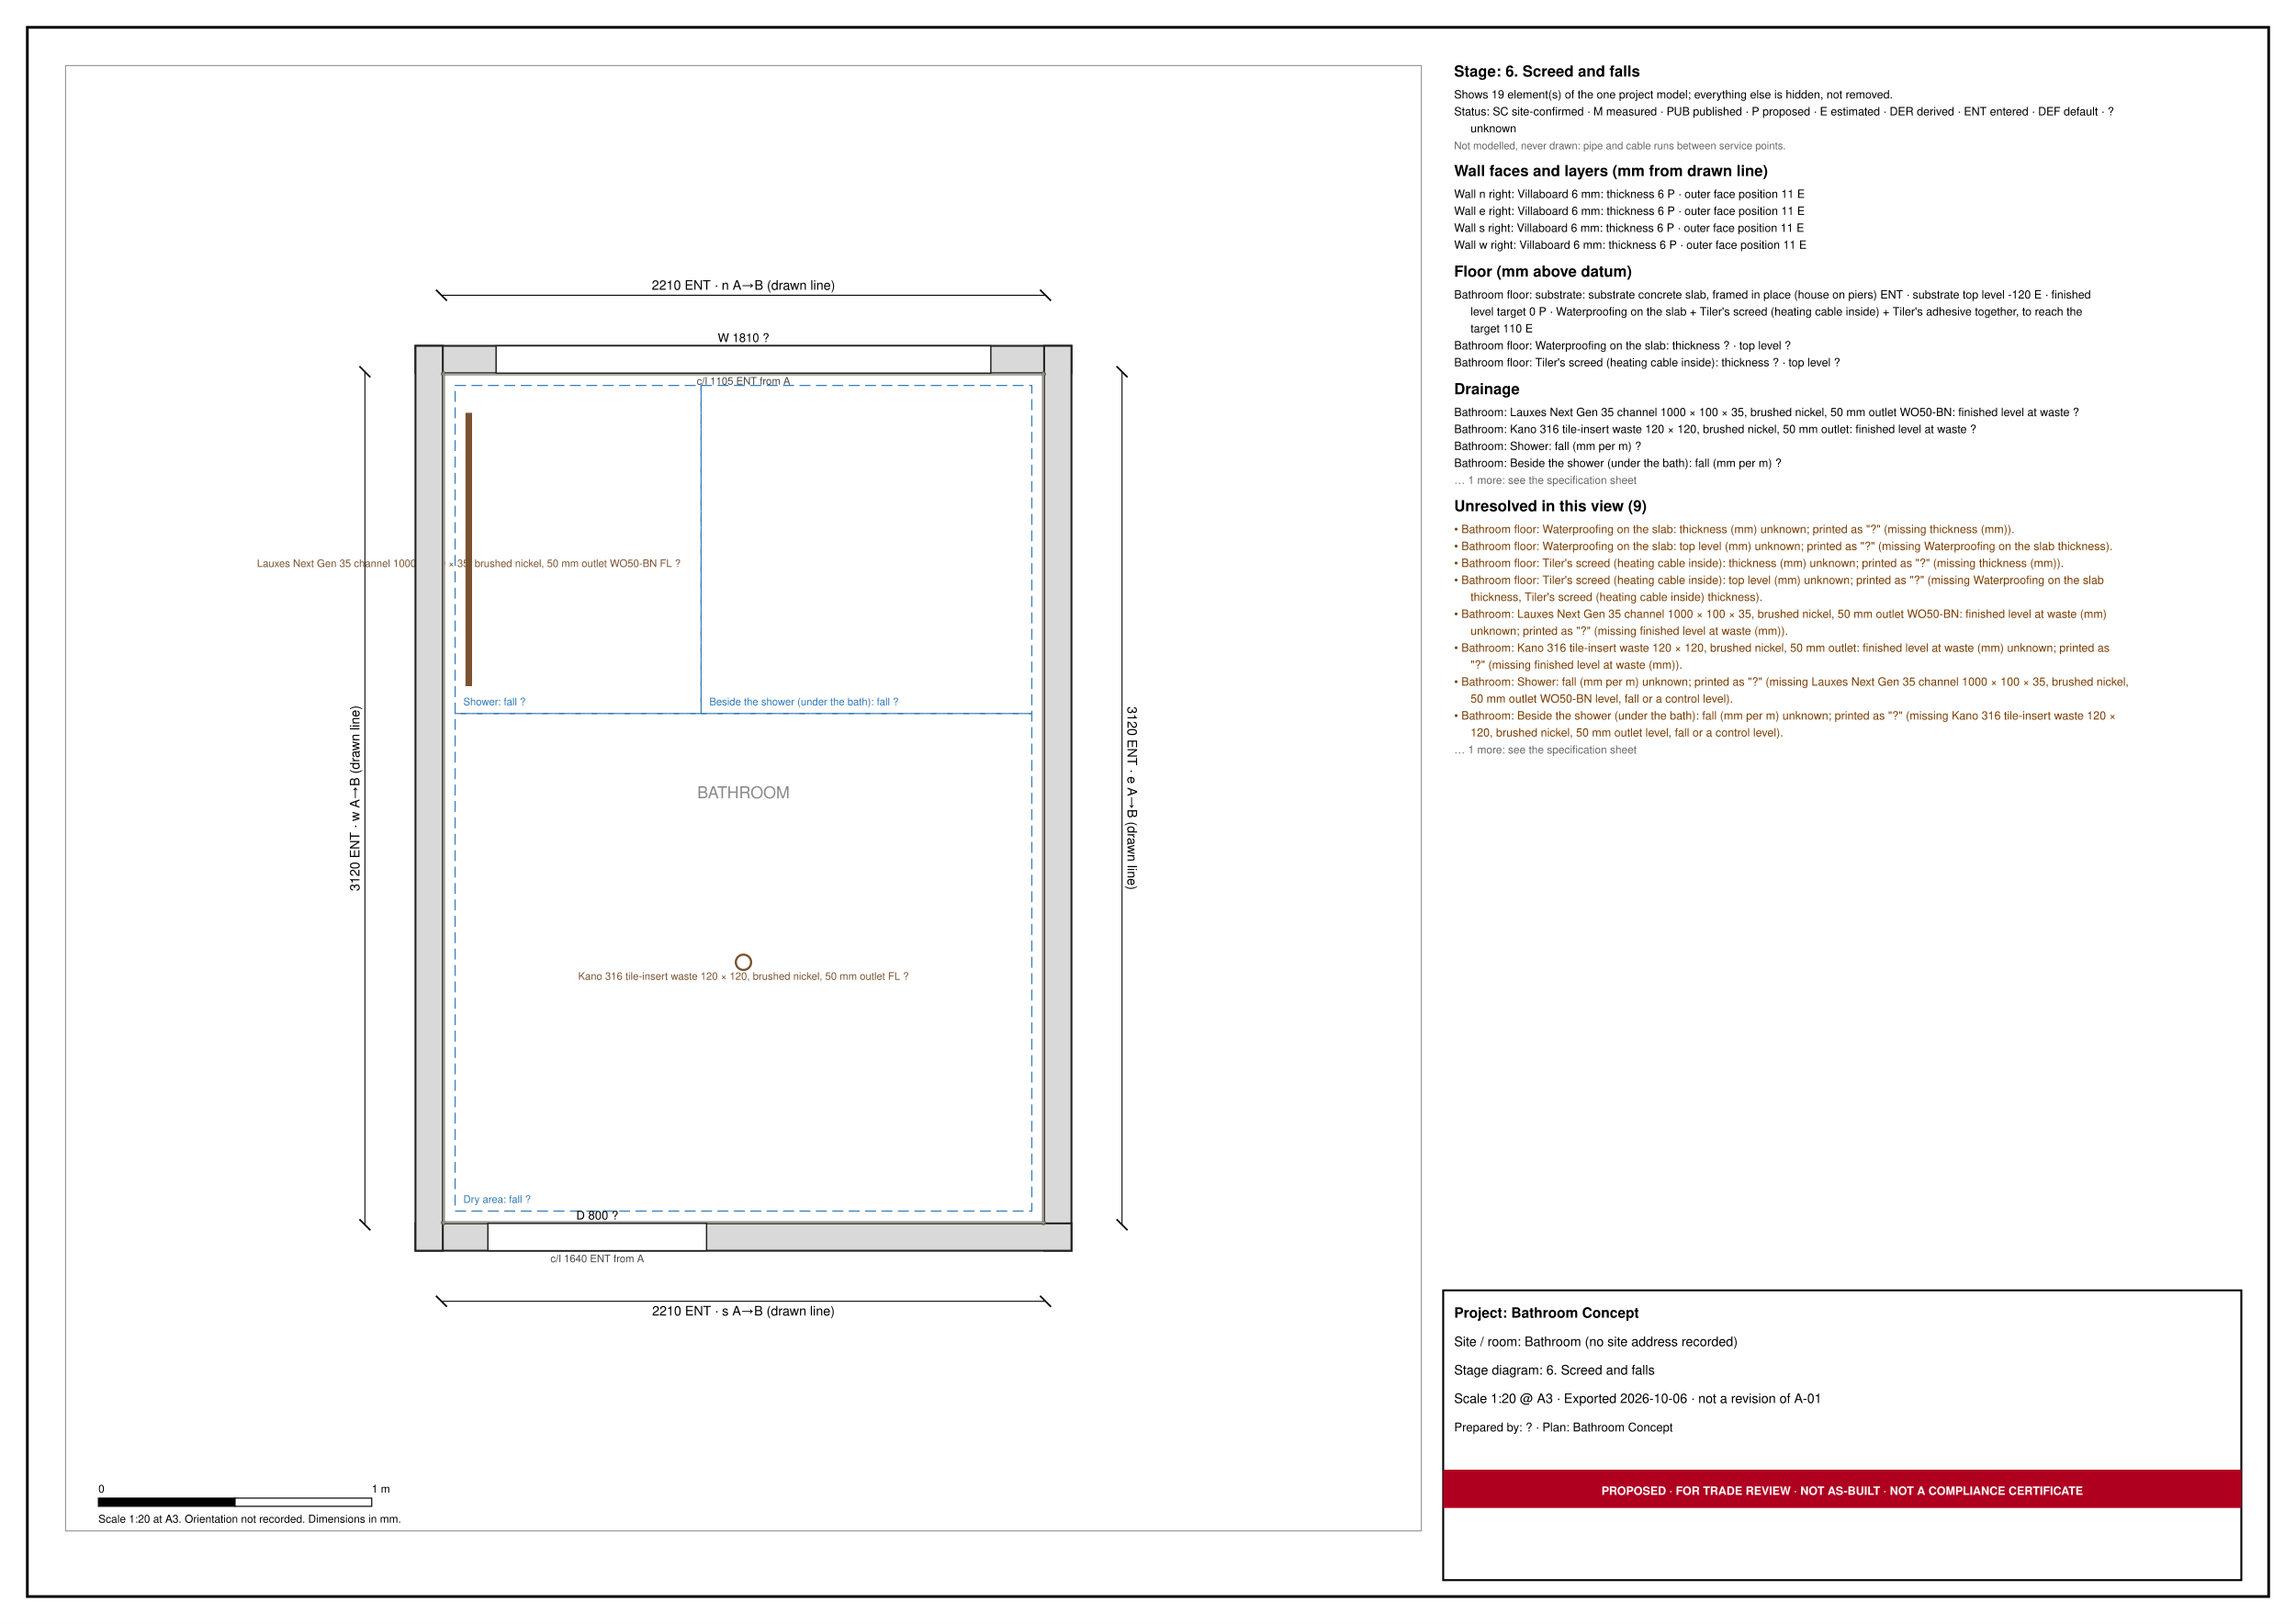
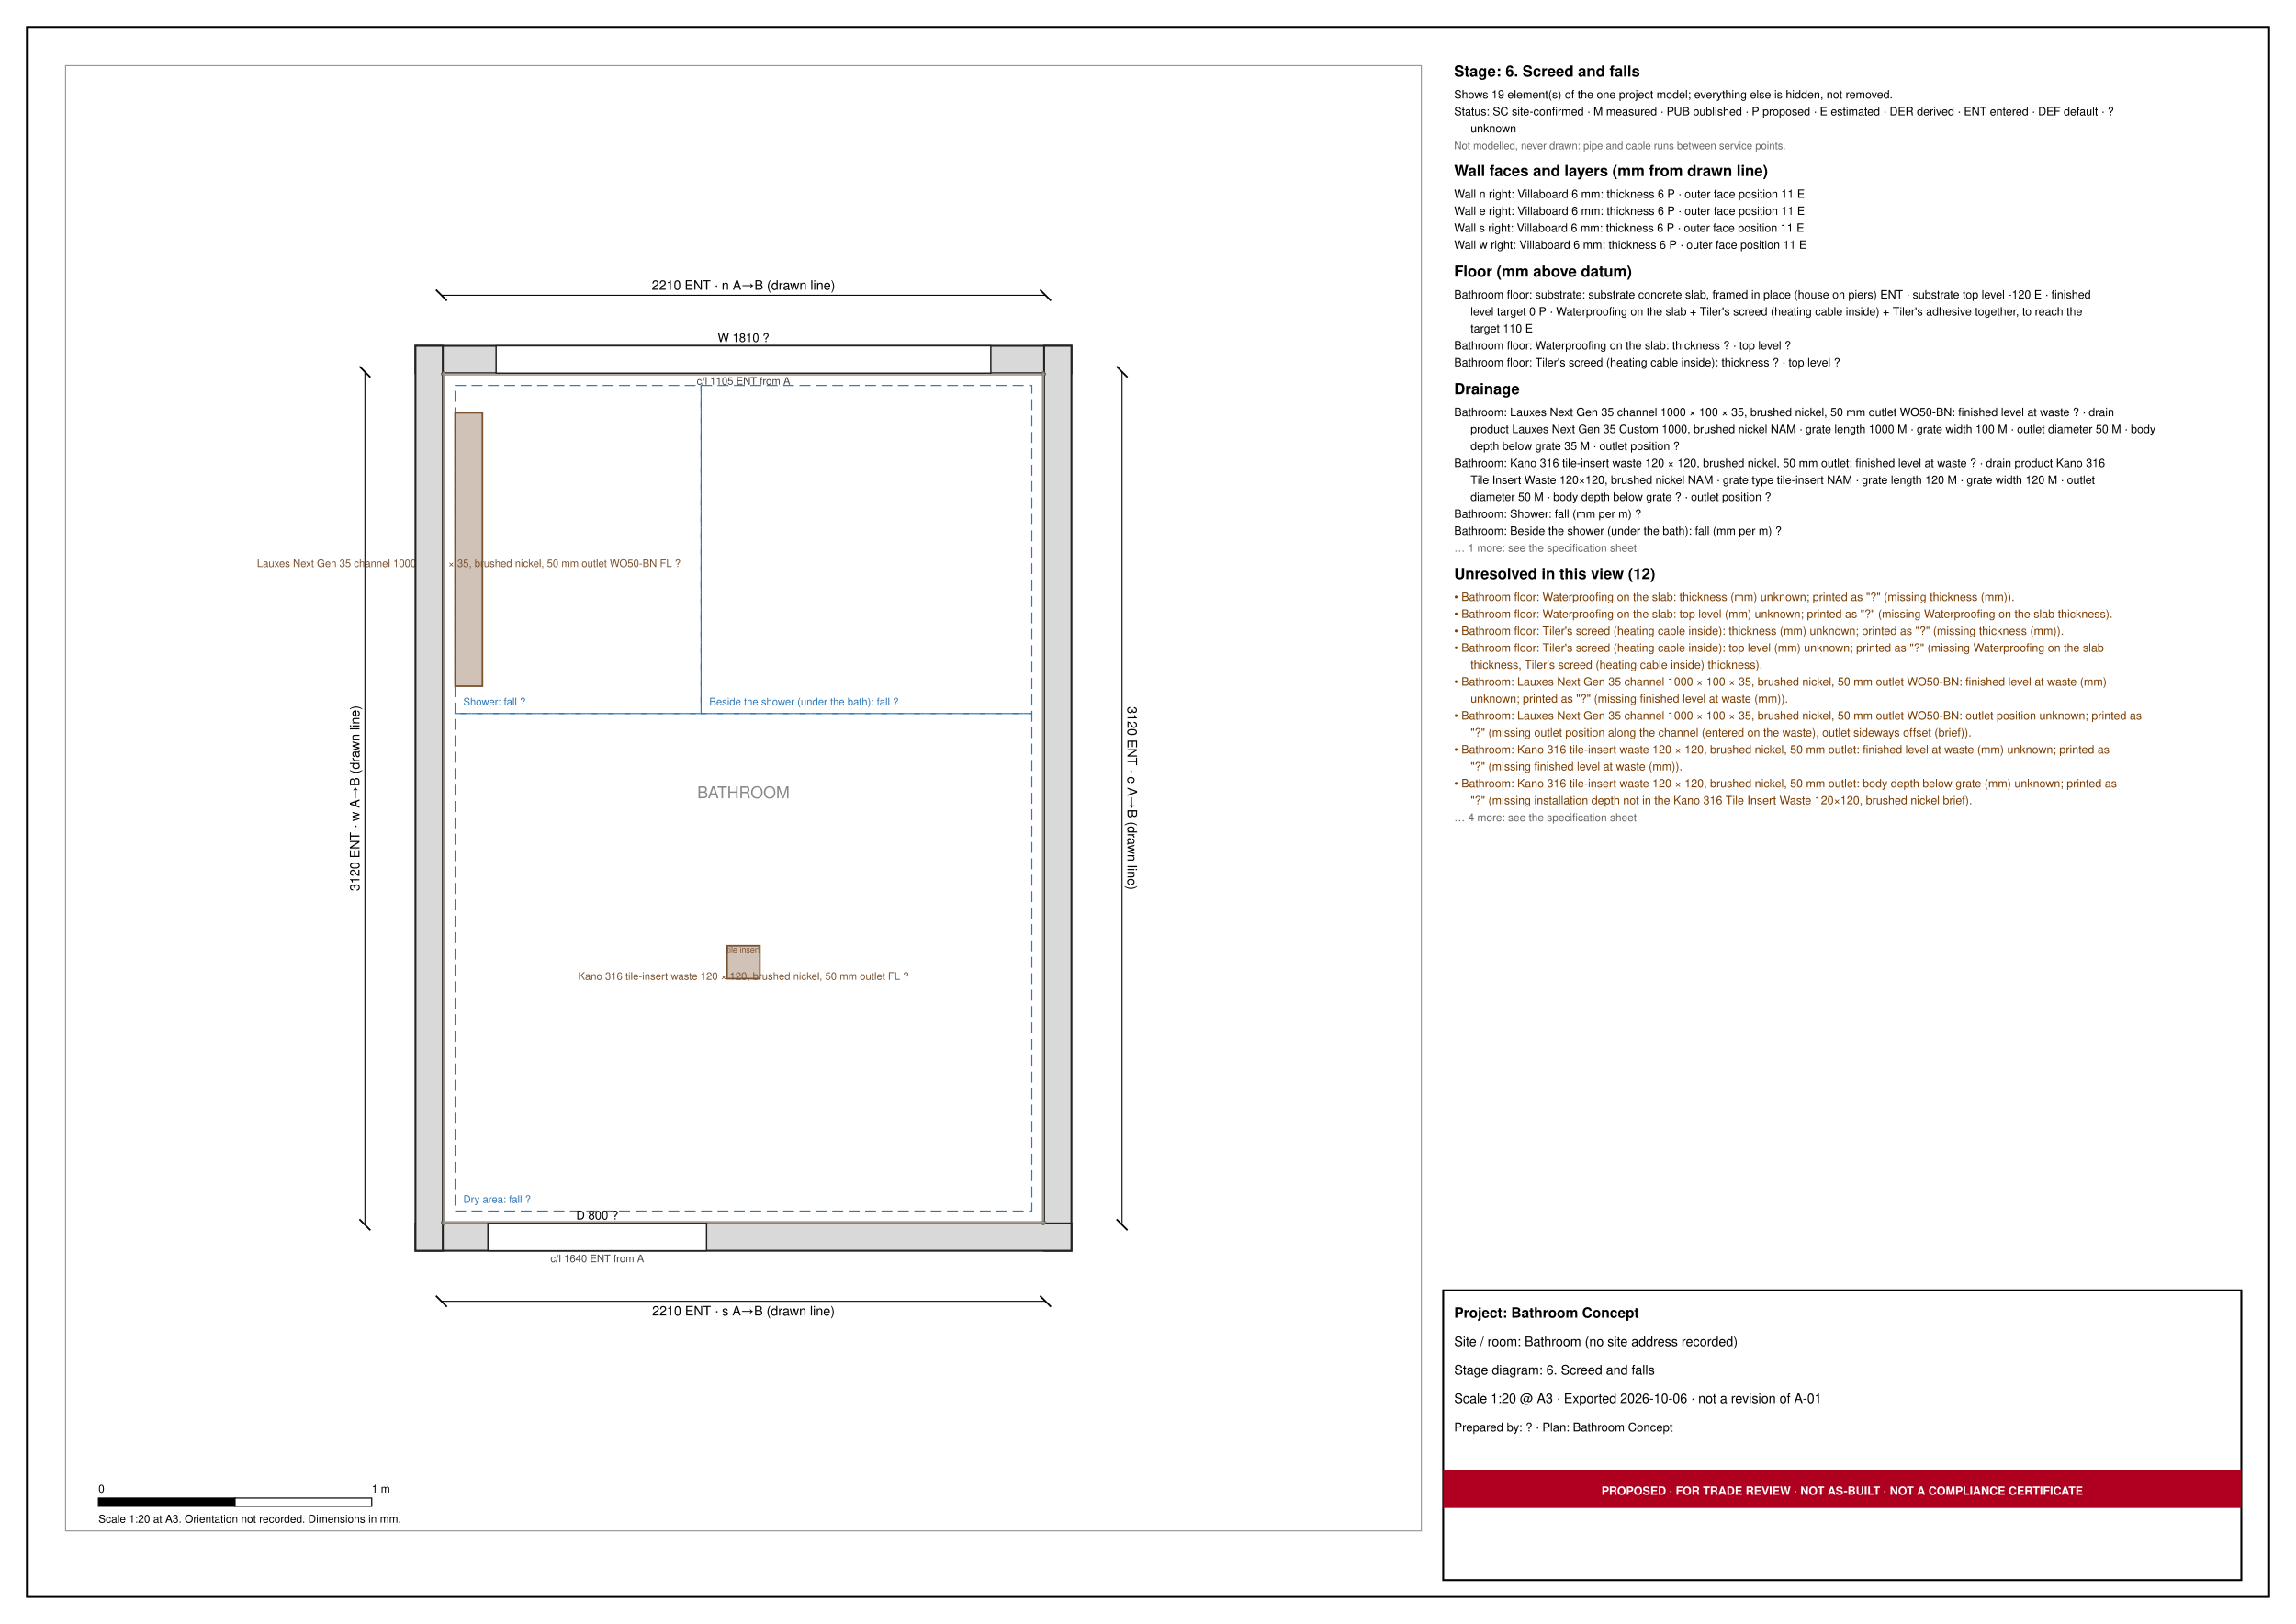
<svg xmlns="http://www.w3.org/2000/svg" width="420mm" height="297mm" viewBox="0 0 420 297" font-family="Helvetica, Arial, sans-serif" data-sheet="stage-view" data-scale="20">
  <rect width="420" height="297" fill="#fff" />
  <rect x="5" y="5" width="410" height="287" fill="none" stroke="#000" stroke-width="0.5" />
  <rect x="12" y="12" width="248" height="268" fill="none" stroke="#999" stroke-width="0.2" />
  <text x="136" y="146" font-size="3" text-anchor="middle" fill="#888" data-element="room:bathroom">BATHROOM</text>
  <rect x="83.25" y="70.5" width="45" height="60" fill="none" stroke="#2f78b7" stroke-width="0.2" stroke-dasharray="2 1" data-element="room:bathroom:plane:shower" />
  <text x="84.75" y="129" font-size="1.9" fill="#2f78b7">Shower: fall ?</text>
  <rect x="128.25" y="70.5" width="60.5" height="60" fill="none" stroke="#2f78b7" stroke-width="0.2" stroke-dasharray="2 1" data-element="room:bathroom:plane:bath_side" />
  <text x="129.75" y="129" font-size="1.9" fill="#2f78b7">Beside the shower (under the bath): fall ?</text>
  <rect x="83.25" y="130.5" width="105.5" height="91" fill="none" stroke="#2f78b7" stroke-width="0.2" stroke-dasharray="2 1" data-element="room:bathroom:plane:dry" />
  <text x="84.75" y="220" font-size="1.9" fill="#2f78b7">Dry area: fall ?</text>
-   <line x1="85.75" y1="75.5" x2="85.75" y2="125.5" stroke="#7a5230" stroke-width="1.2" data-element="room:bathroom:waste:linear_drain" />
+   <polygon points="88.25,75.5 88.25,125.5 83.25,125.5 83.25,75.5" fill="#7a5230" fill-opacity="0.35" stroke="#7a5230" stroke-width="0.3" data-grate="1" data-element="room:bathroom:waste:linear_drain" />
  <text x="85.75" y="103.7" font-size="1.9" text-anchor="middle" fill="#7a5230">Lauxes Next Gen 35 channel 1000 × 100 × 35, brushed nickel, 50 mm outlet WO50-BN FL ?</text>
-   <circle cx="136" cy="176" r="1.4" fill="none" stroke="#7a5230" stroke-width="0.4" data-element="room:bathroom:waste:square_waste" />
+   <polygon points="133,173 139,173 139,179 133,179" fill="#7a5230" fill-opacity="0.35" stroke="#7a5230" stroke-width="0.3" data-grate="1" data-element="room:bathroom:waste:square_waste" />
+   <text x="136" y="174.2" font-size="1.5" text-anchor="middle" fill="#7a5230">tile insert</text>
  <text x="136" y="179.2" font-size="1.9" text-anchor="middle" fill="#7a5230">Kano 316 tile-insert waste 120 × 120, brushed nickel, 50 mm outlet FL ?</text>
  <polygon points="196,68.25 76,68.25 76,63.25 196,63.25" fill="#d9d9d9" stroke="#222" stroke-width="0.35" data-element="wall:wall_n" />
  <polygon points="191,228.75 191,63.25 196,63.25 196,228.75" fill="#d9d9d9" stroke="#222" stroke-width="0.35" data-element="wall:wall_e" />
  <polygon points="76,223.75 196,223.75 196,228.75 76,228.75" fill="#d9d9d9" stroke="#222" stroke-width="0.35" data-element="wall:wall_s" />
  <polygon points="81,63.25 81,228.75 76,228.75 76,63.25" fill="#d9d9d9" stroke="#222" stroke-width="0.35" data-element="wall:wall_w" />
  <polygon points="80.75,68.25 191.25,68.25 191.25,68.55 80.75,68.55" fill="#f3e3c3" stroke="#555" stroke-width="0.15" data-element="wall:wall_n:right:wall_n_board" />
  <polygon points="191,68 191,224 190.7,224 190.7,68" fill="#f3e3c3" stroke="#555" stroke-width="0.15" data-element="wall:wall_e:right:wall_e_board" />
  <polygon points="191.25,223.75 80.75,223.75 80.75,223.45 191.25,223.45" fill="#f3e3c3" stroke="#555" stroke-width="0.15" data-element="wall:wall_s:right:wall_s_board" />
  <polygon points="81,224 81,68 81.3,68 81.3,224" fill="#f3e3c3" stroke="#555" stroke-width="0.15" data-element="wall:wall_w:right:wall_w_board" />
  <polygon points="90.75,63.25 181.25,63.25 181.25,68.25 90.75,68.25" fill="#fff" stroke="#222" stroke-width="0.25" data-element="opening:window_n" />
  <text x="136" y="62.55" font-size="2.2" text-anchor="middle">W 1810 ?</text>
  <text x="136" y="70.35" font-size="1.9" text-anchor="middle" fill="#444">c/l 1105 ENT from A</text>
  <polygon points="129.25,228.75 89.25,228.75 89.25,223.75 129.25,223.75" fill="#fff" stroke="#222" stroke-width="0.25" data-element="opening:door_s" />
  <text x="109.25" y="223.05" font-size="2.2" text-anchor="middle">D 800 ?</text>
  <text x="109.25" y="230.85" font-size="1.9" text-anchor="middle" fill="#444">c/l 1640 ENT from A</text>
  <line x1="80.75" y1="54" x2="191.25" y2="54" stroke="#000" stroke-width="0.18" />
  <line x1="79.75" y1="53" x2="81.75" y2="55" stroke="#000" stroke-width="0.3" />
  <line x1="190.25" y1="53" x2="192.25" y2="55" stroke="#000" stroke-width="0.3" />
  <text x="136" y="52.2" font-size="2.4" text-anchor="middle" dominant-baseline="middle" transform="rotate(0 136 52.2)" data-dim="wall_n">2210 ENT · n A→B (drawn line)</text>
  <line x1="205.25" y1="68" x2="205.25" y2="224" stroke="#000" stroke-width="0.18" />
  <line x1="204.25" y1="67" x2="206.25" y2="69" stroke="#000" stroke-width="0.3" />
  <line x1="204.25" y1="223" x2="206.25" y2="225" stroke="#000" stroke-width="0.3" />
  <text x="207.05" y="146" font-size="2.4" text-anchor="middle" dominant-baseline="middle" transform="rotate(90 207.05 146)" data-dim="wall_e">3120 ENT · e A→B (drawn line)</text>
  <line x1="191.25" y1="238" x2="80.75" y2="238" stroke="#000" stroke-width="0.18" />
  <line x1="190.25" y1="237" x2="192.25" y2="239" stroke="#000" stroke-width="0.3" />
  <line x1="79.75" y1="237" x2="81.75" y2="239" stroke="#000" stroke-width="0.3" />
  <text x="136" y="239.8" font-size="2.4" text-anchor="middle" dominant-baseline="middle" transform="rotate(360 136 239.8)" data-dim="wall_s">2210 ENT · s A→B (drawn line)</text>
  <line x1="66.75" y1="224" x2="66.75" y2="68" stroke="#000" stroke-width="0.18" />
  <line x1="65.75" y1="223" x2="67.75" y2="225" stroke="#000" stroke-width="0.3" />
  <line x1="65.75" y1="67" x2="67.75" y2="69" stroke="#000" stroke-width="0.3" />
  <text x="64.95" y="146" font-size="2.4" text-anchor="middle" dominant-baseline="middle" transform="rotate(-90 64.95 146)" data-dim="wall_w">3120 ENT · w A→B (drawn line)</text>
  <rect x="18" y="274" width="25" height="1.5" fill="#000" stroke="#000" stroke-width="0.2" />
  <rect x="43" y="274" width="25" height="1.5" fill="#fff" stroke="#000" stroke-width="0.2" />
  <text x="18" y="273" font-size="2">0</text>
  <text x="68" y="273" font-size="2">1 m</text>
  <text x="18" y="278.5" font-size="2">Scale 1:20 at A3. Orientation not recorded. Dimensions in mm.</text>
  <text x="266" y="14" font-size="2.8" font-weight="bold">Stage: 6. Screed and falls</text>
  <text x="266" y="18" font-size="2.1">Shows 19 element(s) of the one project model; everything else is hidden, not removed.</text>
  <text x="266" y="21.1" font-size="2.1">Status: SC site-confirmed · M measured · PUB published · P proposed · E estimated · DER derived · ENT entered · DEF default · ?</text>
  <text x="269" y="24.2" font-size="2.1">unknown</text>
  <text x="266" y="27.3" font-size="1.9" fill="#666">Not modelled, never drawn: pipe and cable runs between service points.</text>
  <text x="266" y="32.2" font-size="2.8" font-weight="bold">Wall faces and layers (mm from drawn line)</text>
  <text x="266" y="36.2" font-size="2.1" data-element="wall:wall_n:right:wall_n_board">Wall n right: Villaboard 6 mm: thickness 6 P · outer face position 11 E</text>
  <text x="266" y="39.3" font-size="2.1" data-element="wall:wall_e:right:wall_e_board">Wall e right: Villaboard 6 mm: thickness 6 P · outer face position 11 E</text>
  <text x="266" y="42.4" font-size="2.1" data-element="wall:wall_s:right:wall_s_board">Wall s right: Villaboard 6 mm: thickness 6 P · outer face position 11 E</text>
  <text x="266" y="45.5" font-size="2.1" data-element="wall:wall_w:right:wall_w_board">Wall w right: Villaboard 6 mm: thickness 6 P · outer face position 11 E</text>
  <text x="266" y="50.6" font-size="2.8" font-weight="bold">Floor (mm above datum)</text>
  <text x="266" y="54.6" font-size="2.1" data-element="room:bathroom:substrate">Bathroom floor: substrate: substrate concrete slab, framed in place (house on piers) ENT · substrate top level -120 E · finished</text>
  <text x="269" y="57.7" font-size="2.1" data-element="room:bathroom:substrate">level target 0 P · Waterproofing on the slab + Tiler's screed (heating cable inside) + Tiler's adhesive together, to reach the</text>
  <text x="269" y="60.8" font-size="2.1" data-element="room:bathroom:substrate">target 110 E</text>
  <text x="266" y="63.9" font-size="2.1" data-element="room:bathroom:floor:floor_membrane">Bathroom floor: Waterproofing on the slab: thickness ? · top level ?</text>
  <text x="266" y="67" font-size="2.1" data-element="room:bathroom:floor:floor_screed">Bathroom floor: Tiler's screed (heating cable inside): thickness ? · top level ?</text>
  <text x="266" y="72.1" font-size="2.8" font-weight="bold">Drainage</text>
-   <text x="266" y="76.1" font-size="2.1" data-element="room:bathroom:waste:linear_drain">Bathroom: Lauxes Next Gen 35 channel 1000 × 100 × 35, brushed nickel, 50 mm outlet WO50-BN: finished level at waste ?</text>
-   <text x="266" y="79.2" font-size="2.1" data-element="room:bathroom:waste:square_waste">Bathroom: Kano 316 tile-insert waste 120 × 120, brushed nickel, 50 mm outlet: finished level at waste ?</text>
-   <text x="266" y="82.3" font-size="2.1" data-element="room:bathroom:plane:shower">Bathroom: Shower: fall (mm per m) ?</text>
-   <text x="266" y="85.4" font-size="2.1" data-element="room:bathroom:plane:bath_side">Bathroom: Beside the shower (under the bath): fall (mm per m) ?</text>
-   <text x="266" y="88.5" font-size="2" fill="#666">… 1 more: see the specification sheet</text>
-   <text x="266" y="93.5" font-size="2.8" font-weight="bold">Unresolved in this view (9)</text>
-   <text x="266" y="97.5" font-size="2.1" fill="#7a3b00">• Bathroom floor: Waterproofing on the slab: thickness (mm) unknown; printed as "?" (missing thickness (mm)).</text>
-   <text x="266" y="100.6" font-size="2.1" fill="#7a3b00">• Bathroom floor: Waterproofing on the slab: top level (mm) unknown; printed as "?" (missing Waterproofing on the slab thickness).</text>
-   <text x="266" y="103.7" font-size="2.1" fill="#7a3b00">• Bathroom floor: Tiler's screed (heating cable inside): thickness (mm) unknown; printed as "?" (missing thickness (mm)).</text>
-   <text x="266" y="106.8" font-size="2.1" fill="#7a3b00">• Bathroom floor: Tiler's screed (heating cable inside): top level (mm) unknown; printed as "?" (missing Waterproofing on the slab</text>
-   <text x="269" y="109.9" font-size="2.1" fill="#7a3b00">thickness, Tiler's screed (heating cable inside) thickness).</text>
-   <text x="266" y="113" font-size="2.1" fill="#7a3b00">• Bathroom: Lauxes Next Gen 35 channel 1000 × 100 × 35, brushed nickel, 50 mm outlet WO50-BN: finished level at waste (mm)</text>
-   <text x="269" y="116.1" font-size="2.1" fill="#7a3b00">unknown; printed as "?" (missing finished level at waste (mm)).</text>
-   <text x="266" y="119.2" font-size="2.1" fill="#7a3b00">• Bathroom: Kano 316 tile-insert waste 120 × 120, brushed nickel, 50 mm outlet: finished level at waste (mm) unknown; printed as</text>
-   <text x="269" y="122.3" font-size="2.1" fill="#7a3b00">"?" (missing finished level at waste (mm)).</text>
-   <text x="266" y="125.4" font-size="2.1" fill="#7a3b00">• Bathroom: Shower: fall (mm per m) unknown; printed as "?" (missing Lauxes Next Gen 35 channel 1000 × 100 × 35, brushed nickel,</text>
-   <text x="269" y="128.5" font-size="2.1" fill="#7a3b00">50 mm outlet WO50-BN level, fall or a control level).</text>
-   <text x="266" y="131.6" font-size="2.1" fill="#7a3b00">• Bathroom: Beside the shower (under the bath): fall (mm per m) unknown; printed as "?" (missing Kano 316 tile-insert waste 120 ×</text>
-   <text x="269" y="134.7" font-size="2.1" fill="#7a3b00">120, brushed nickel, 50 mm outlet level, fall or a control level).</text>
-   <text x="266" y="137.8" font-size="2" fill="#666">… 1 more: see the specification sheet</text>
+   <text x="266" y="76.1" font-size="2.1" data-element="room:bathroom:waste:linear_drain">Bathroom: Lauxes Next Gen 35 channel 1000 × 100 × 35, brushed nickel, 50 mm outlet WO50-BN: finished level at waste ? · drain</text>
+   <text x="269" y="79.2" font-size="2.1" data-element="room:bathroom:waste:linear_drain">product Lauxes Next Gen 35 Custom 1000, brushed nickel NAM · grate length 1000 M · grate width 100 M · outlet diameter 50 M · body</text>
+   <text x="269" y="82.3" font-size="2.1" data-element="room:bathroom:waste:linear_drain">depth below grate 35 M · outlet position ?</text>
+   <text x="266" y="85.4" font-size="2.1" data-element="room:bathroom:waste:square_waste">Bathroom: Kano 316 tile-insert waste 120 × 120, brushed nickel, 50 mm outlet: finished level at waste ? · drain product Kano 316</text>
+   <text x="269" y="88.5" font-size="2.1" data-element="room:bathroom:waste:square_waste">Tile Insert Waste 120×120, brushed nickel NAM · grate type tile-insert NAM · grate length 120 M · grate width 120 M · outlet</text>
+   <text x="269" y="91.6" font-size="2.1" data-element="room:bathroom:waste:square_waste">diameter 50 M · body depth below grate ? · outlet position ?</text>
+   <text x="266" y="94.7" font-size="2.1" data-element="room:bathroom:plane:shower">Bathroom: Shower: fall (mm per m) ?</text>
+   <text x="266" y="97.8" font-size="2.1" data-element="room:bathroom:plane:bath_side">Bathroom: Beside the shower (under the bath): fall (mm per m) ?</text>
+   <text x="266" y="100.9" font-size="2" fill="#666">… 1 more: see the specification sheet</text>
+   <text x="266" y="105.9" font-size="2.8" font-weight="bold">Unresolved in this view (12)</text>
+   <text x="266" y="109.9" font-size="2.1" fill="#7a3b00">• Bathroom floor: Waterproofing on the slab: thickness (mm) unknown; printed as "?" (missing thickness (mm)).</text>
+   <text x="266" y="113" font-size="2.1" fill="#7a3b00">• Bathroom floor: Waterproofing on the slab: top level (mm) unknown; printed as "?" (missing Waterproofing on the slab thickness).</text>
+   <text x="266" y="116.1" font-size="2.1" fill="#7a3b00">• Bathroom floor: Tiler's screed (heating cable inside): thickness (mm) unknown; printed as "?" (missing thickness (mm)).</text>
+   <text x="266" y="119.2" font-size="2.1" fill="#7a3b00">• Bathroom floor: Tiler's screed (heating cable inside): top level (mm) unknown; printed as "?" (missing Waterproofing on the slab</text>
+   <text x="269" y="122.3" font-size="2.1" fill="#7a3b00">thickness, Tiler's screed (heating cable inside) thickness).</text>
+   <text x="266" y="125.4" font-size="2.1" fill="#7a3b00">• Bathroom: Lauxes Next Gen 35 channel 1000 × 100 × 35, brushed nickel, 50 mm outlet WO50-BN: finished level at waste (mm)</text>
+   <text x="269" y="128.5" font-size="2.1" fill="#7a3b00">unknown; printed as "?" (missing finished level at waste (mm)).</text>
+   <text x="266" y="131.6" font-size="2.1" fill="#7a3b00">• Bathroom: Lauxes Next Gen 35 channel 1000 × 100 × 35, brushed nickel, 50 mm outlet WO50-BN: outlet position unknown; printed as</text>
+   <text x="269" y="134.7" font-size="2.1" fill="#7a3b00">"?" (missing outlet position along the channel (entered on the waste), outlet sideways offset (brief)).</text>
+   <text x="266" y="137.8" font-size="2.1" fill="#7a3b00">• Bathroom: Kano 316 tile-insert waste 120 × 120, brushed nickel, 50 mm outlet: finished level at waste (mm) unknown; printed as</text>
+   <text x="269" y="140.9" font-size="2.1" fill="#7a3b00">"?" (missing finished level at waste (mm)).</text>
+   <text x="266" y="144" font-size="2.1" fill="#7a3b00">• Bathroom: Kano 316 tile-insert waste 120 × 120, brushed nickel, 50 mm outlet: body depth below grate (mm) unknown; printed as</text>
+   <text x="269" y="147.1" font-size="2.1" fill="#7a3b00">"?" (missing installation depth not in the Kano 316 Tile Insert Waste 120×120, brushed nickel brief).</text>
+   <text x="266" y="150.2" font-size="2" fill="#666">… 4 more: see the specification sheet</text>
  <rect x="264" y="236" width="146" height="53" fill="none" stroke="#000" stroke-width="0.35" />
  <text x="266" y="241" font-size="2.6" font-weight="bold">Project: Bathroom Concept</text>
  <text x="266" y="246.2" font-size="2.4">Site / room: Bathroom (no site address recorded)</text>
  <text x="266" y="251.4" font-size="2.4">Stage diagram: 6. Screed and falls</text>
  <text x="266" y="256.6" font-size="2.4">Scale 1:20 @ A3 · Exported 2026-10-06 · not a revision of A-01</text>
  <text x="266" y="261.8" font-size="2.2">Prepared by: ? · Plan: Bathroom Concept</text>
  <text x="266" y="267" font-size="2.1" />
  <rect x="264" y="268.8" width="146" height="7" fill="#b00020" />
  <text x="337" y="273.4" font-size="2.1" text-anchor="middle" fill="#fff" font-weight="bold">PROPOSED · FOR TRADE REVIEW · NOT AS-BUILT · NOT A COMPLIANCE CERTIFICATE</text>
</svg>
